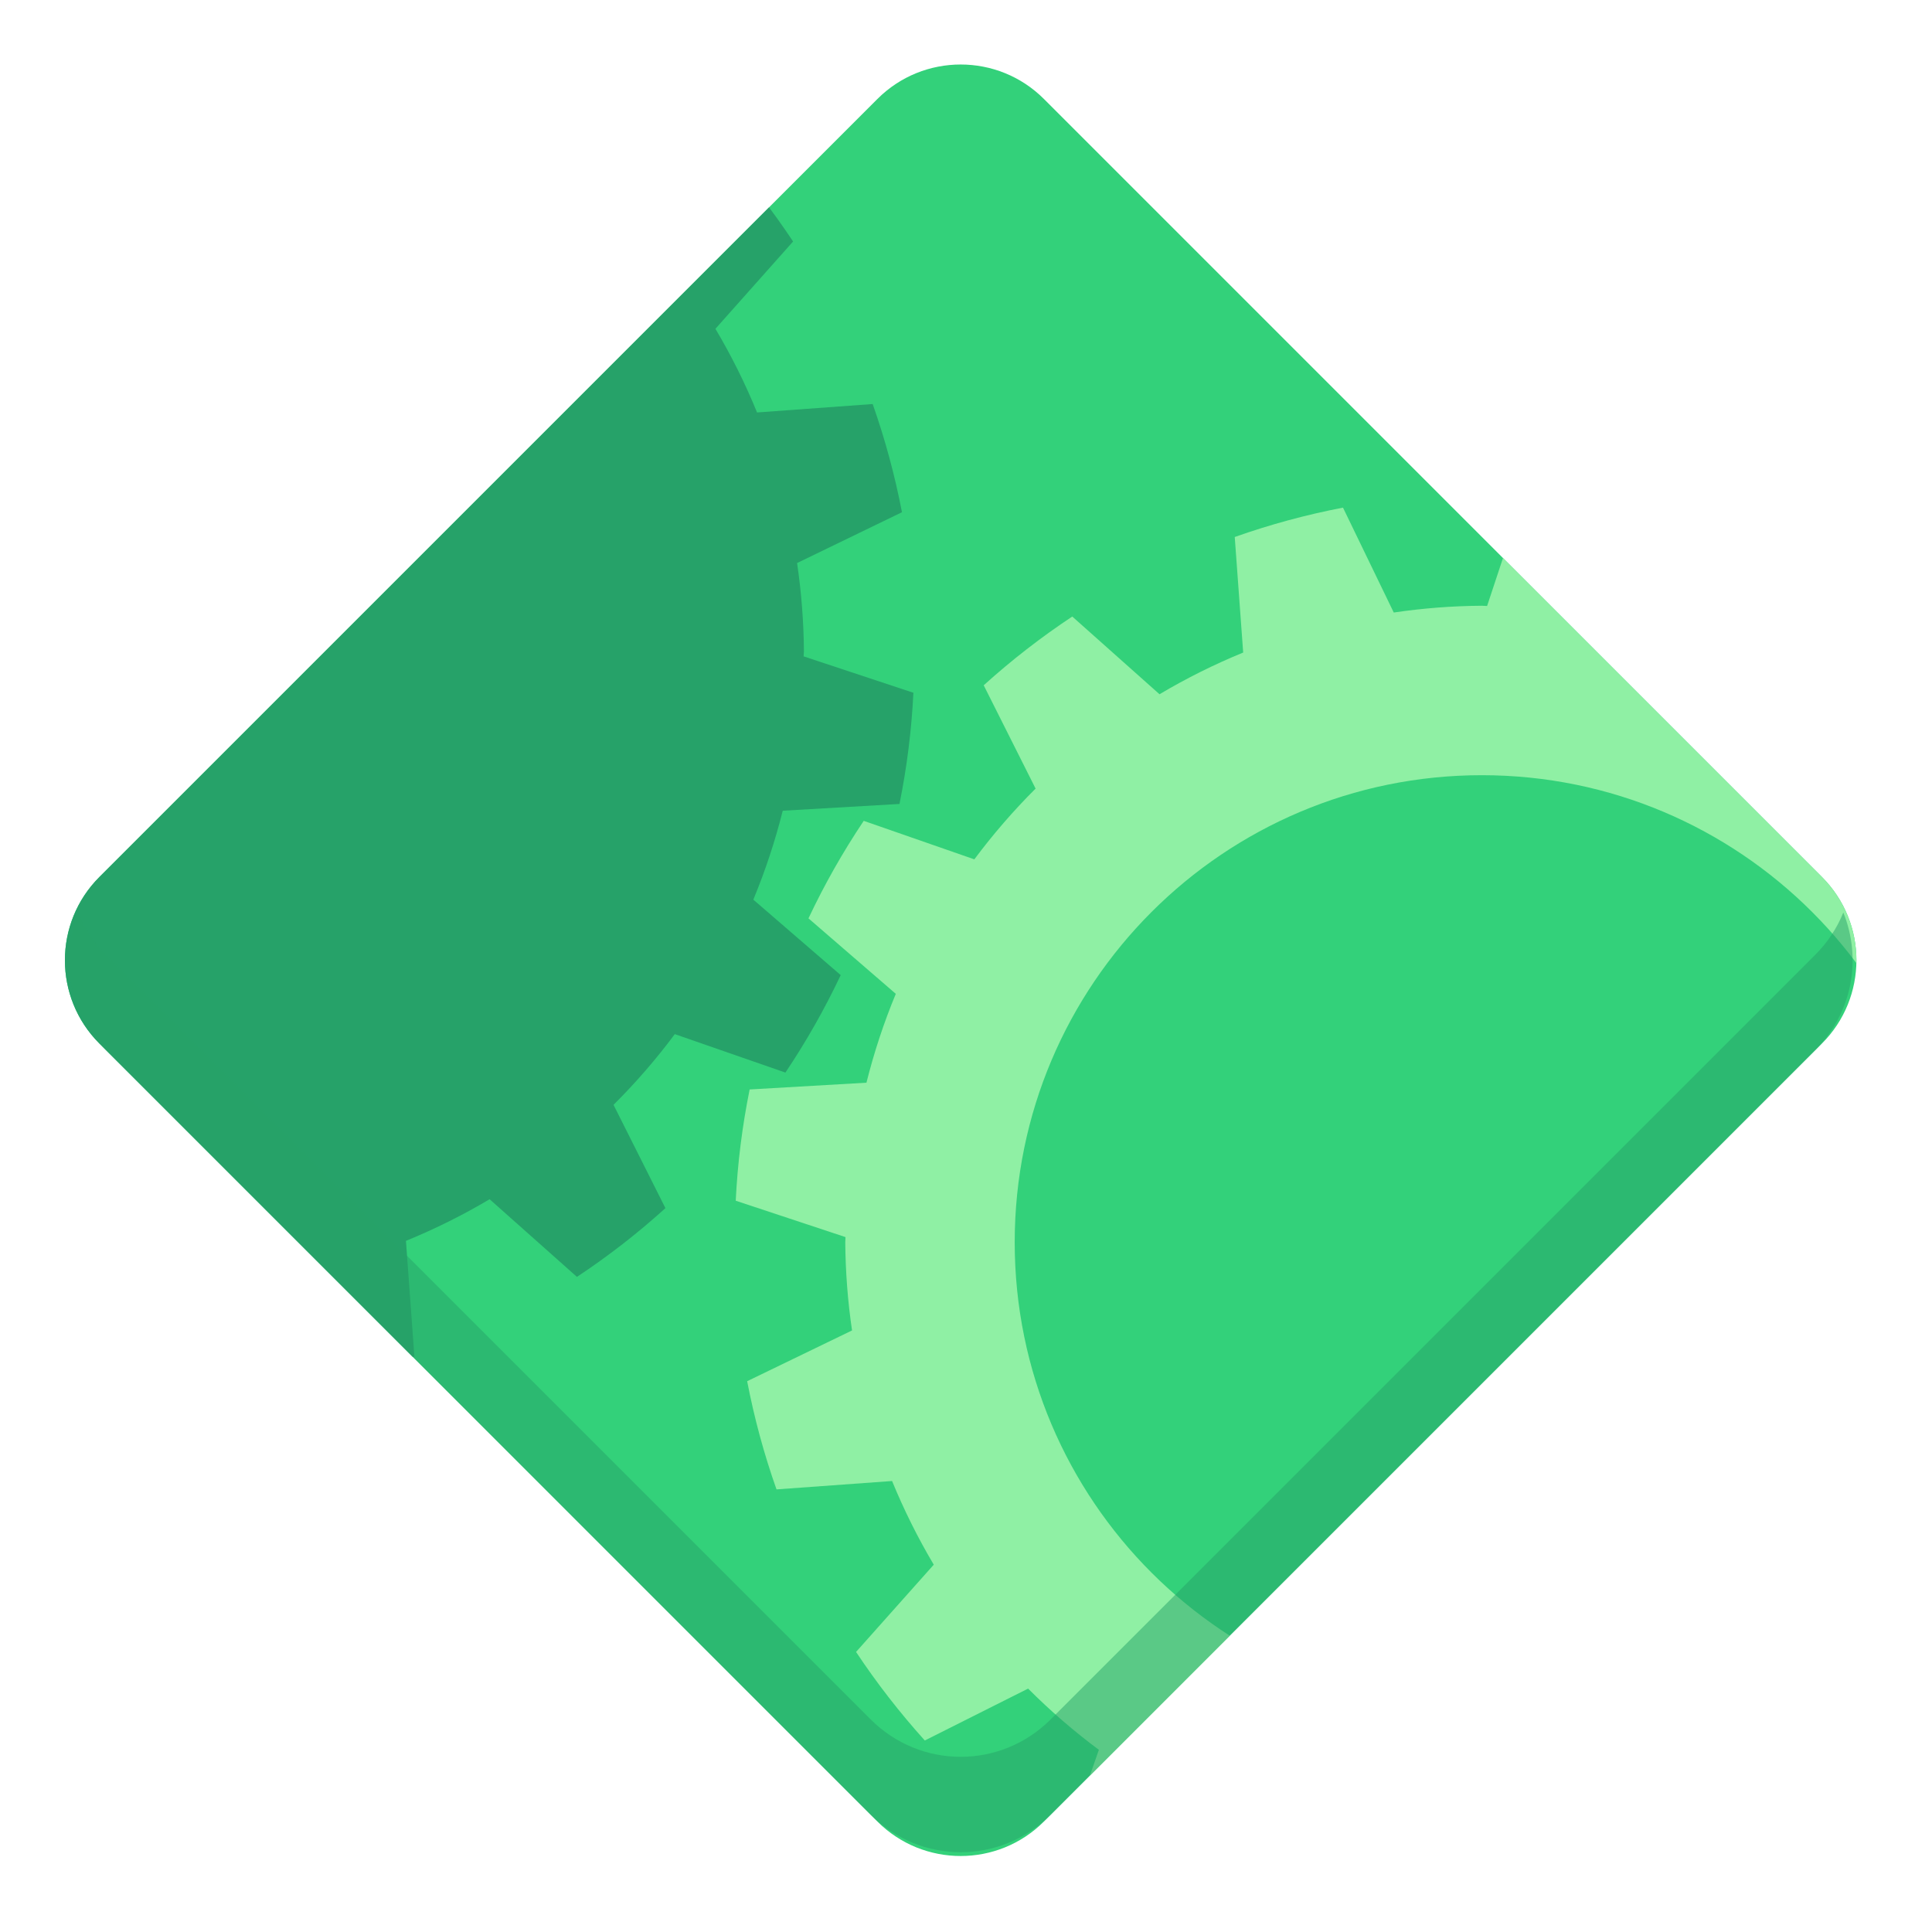
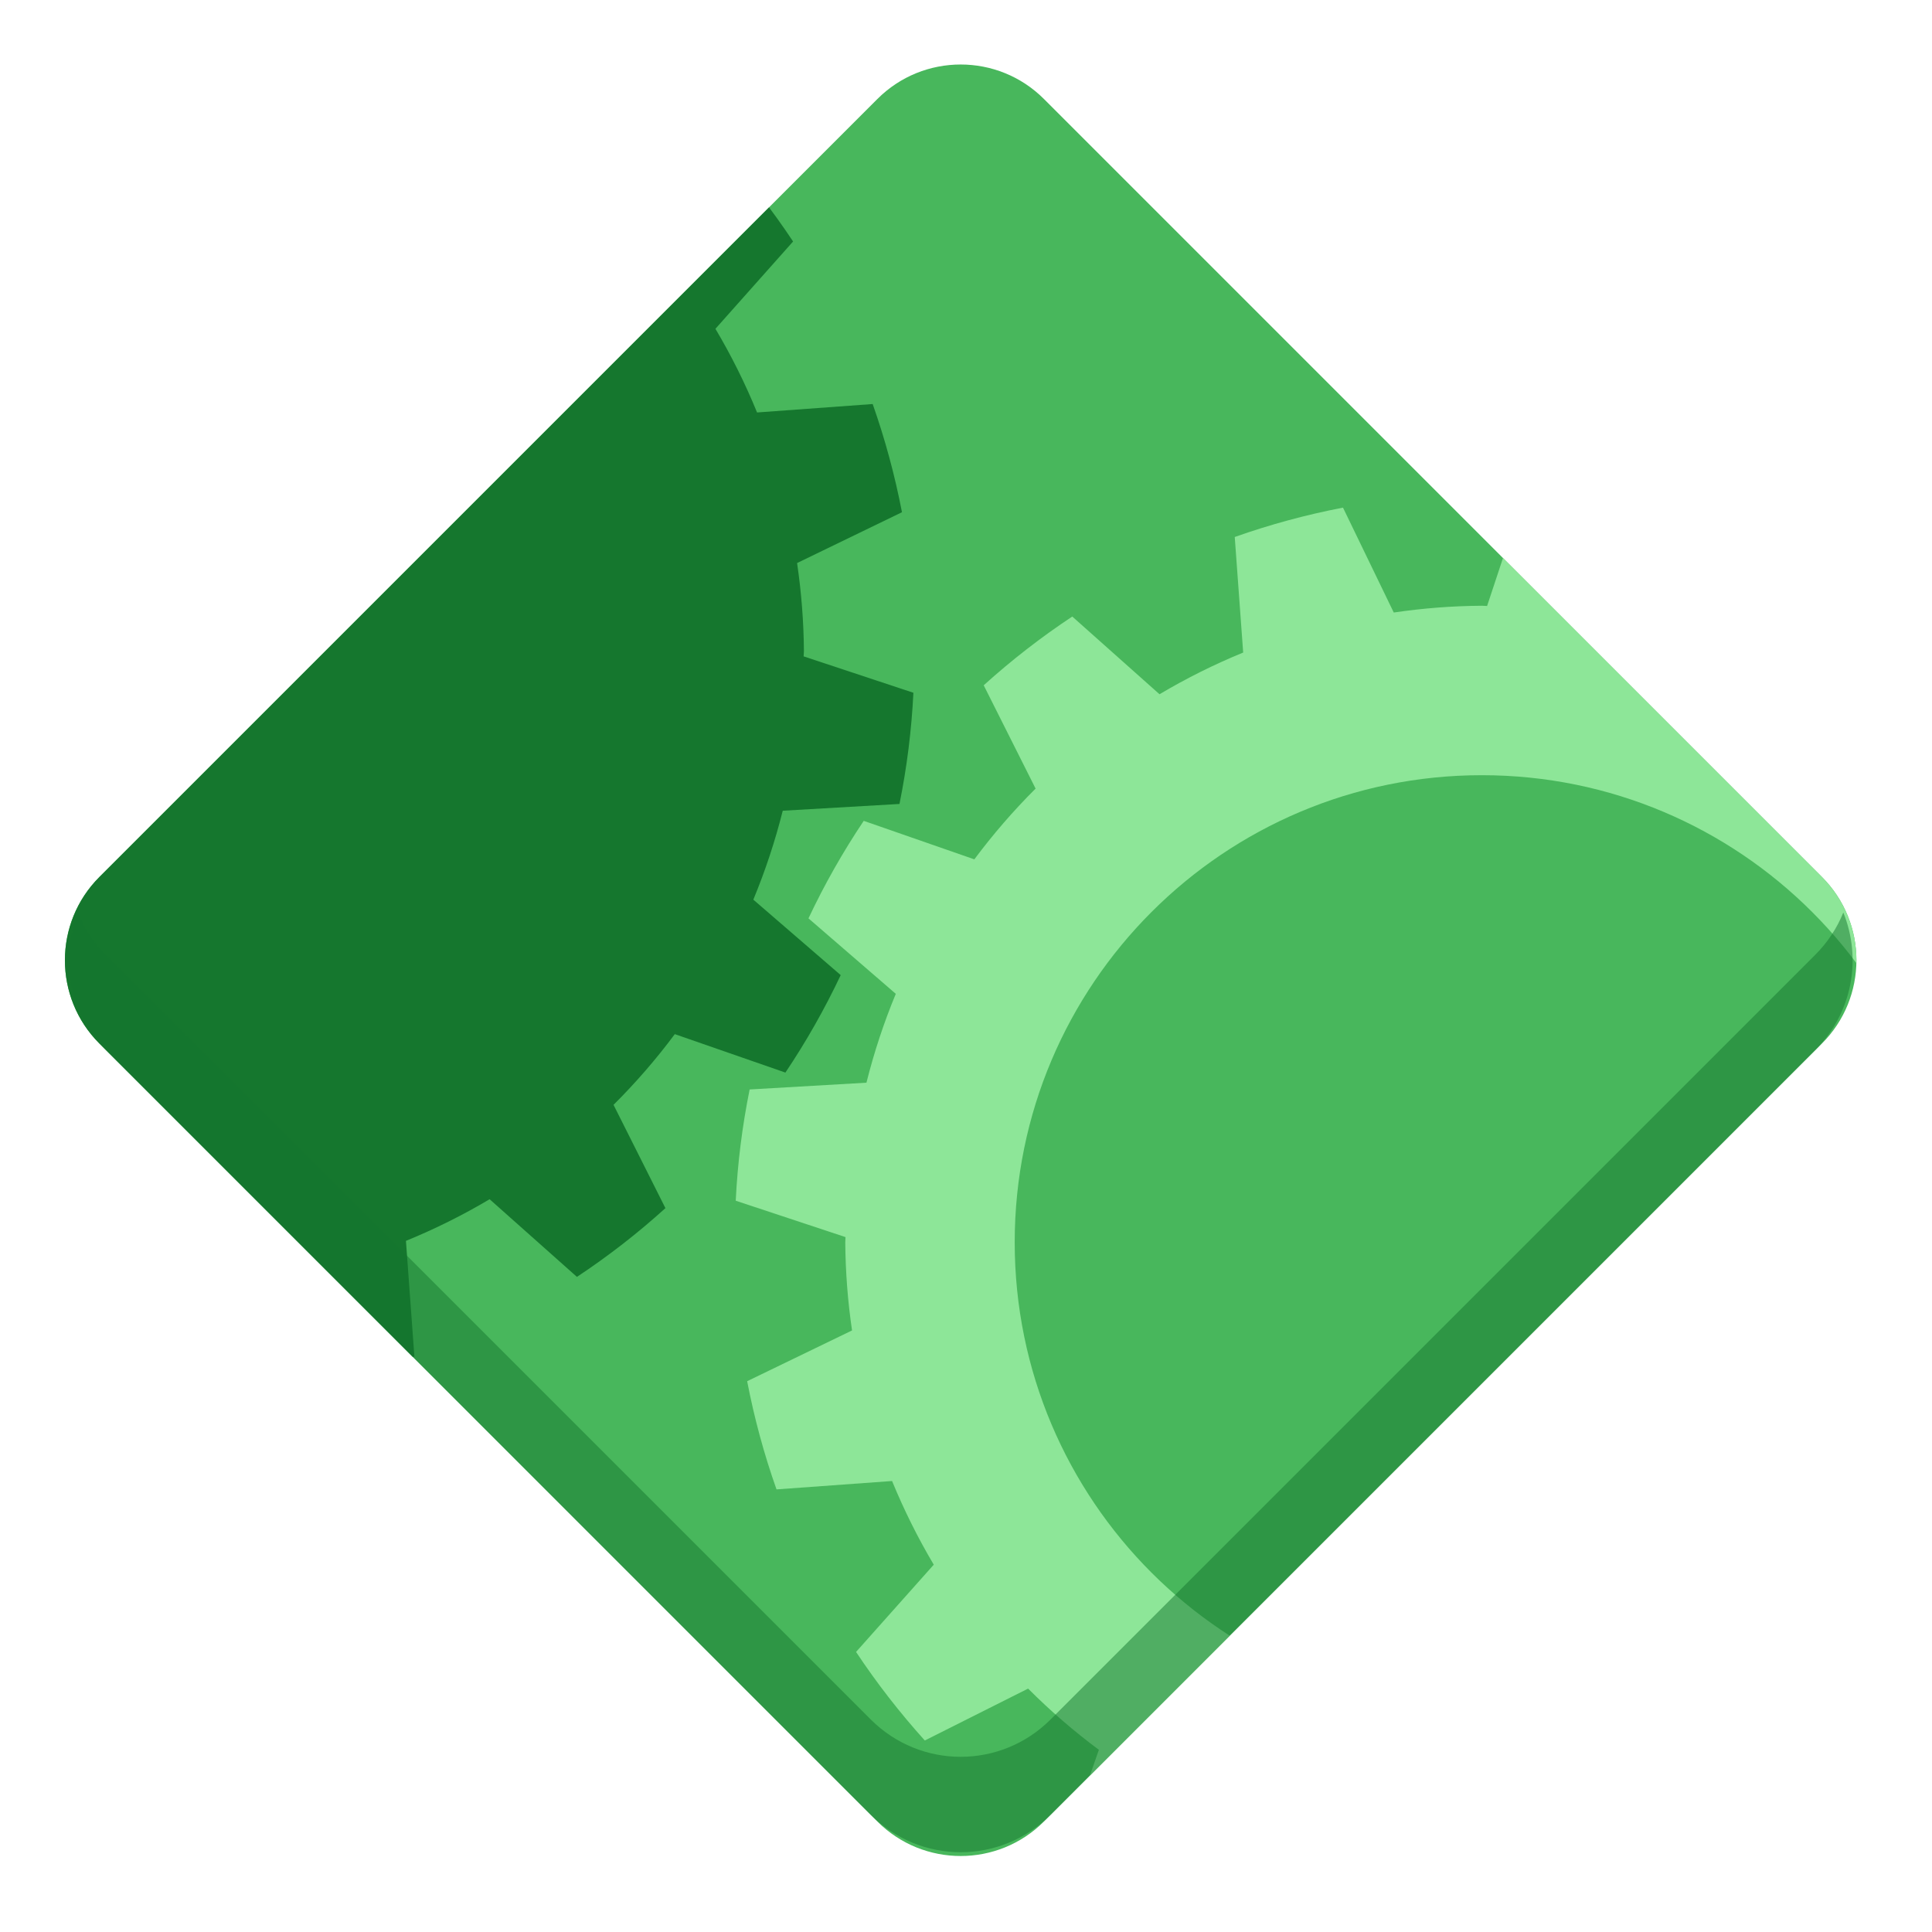
<svg xmlns="http://www.w3.org/2000/svg" height="128px" viewBox="0 0 128 128" width="128px" version="1.1" id="svg1456">
  <defs id="defs1460" />
  <clipPath id="a">
    <path d="m 4 4 h 119 v 119 h -119 z m 0 0" id="path1418" />
  </clipPath>
  <clipPath id="b">
    <path d="m 69.164 6.559 l 51.543 51.543 c 3.047 3.047 3.047 7.988 0 11.035 l -51.543 51.543 c -3.047 3.047 -7.988 3.047 -11.035 0 l -51.543 -51.543 c -3.047 -3.047 -3.047 -7.988 0 -11.035 l 51.543 -51.543 c 3.047 -3.047 7.988 -3.047 11.035 0 z m 0 0" id="path1421" />
  </clipPath>
  <clipPath id="c">
    <path d="m 48 32 h 75 v 91 h -75 z m 0 0" id="path1424" />
  </clipPath>
  <clipPath id="d">
    <path d="m 69.164 6.559 l 51.543 51.543 c 3.047 3.047 3.047 7.988 0 11.035 l -51.543 51.543 c -3.047 3.047 -7.988 3.047 -11.035 0 l -51.543 -51.543 c -3.047 -3.047 -3.047 -7.988 0 -11.035 l 51.543 -51.543 c 3.047 -3.047 7.988 -3.047 11.035 0 z m 0 0" id="path1427" />
  </clipPath>
  <clipPath id="e">
    <path d="m 4 4 h 57 v 89 h -57 z m 0 0" id="path1430" />
  </clipPath>
  <clipPath id="f">
    <path d="m 69.164 6.559 l 51.543 51.543 c 3.047 3.047 3.047 7.988 0 11.035 l -51.543 51.543 c -3.047 3.047 -7.988 3.047 -11.035 0 l -51.543 -51.543 c -3.047 -3.047 -3.047 -7.988 0 -11.035 l 51.543 -51.543 c 3.047 -3.047 7.988 -3.047 11.035 0 z m 0 0" id="path1433" />
  </clipPath>
  <g clip-path="url(#a)" id="g1440">
    <g clip-path="url(#b)" id="g1438">
-       <path d="m 65.137 2.531 l 59.598 59.598 c 0.824 0.824 0.824 2.156 0 2.98 l -59.598 59.598 c -0.824 0.824 -2.156 0.824 -2.98 0 l -59.598 -59.598 c -0.824 -0.824 -0.824 -2.156 0 -2.98 l 59.598 -59.598 c 0.824 -0.824 2.156 -0.824 2.98 0 z m 0 0" fill="#3584e4" id="path1436" style="fill:#33d17a;fill-opacity:1" />
+       <path d="m 65.137 2.531 l 59.598 59.598 c 0.824 0.824 0.824 2.156 0 2.98 l -59.598 59.598 c -0.824 0.824 -2.156 0.824 -2.98 0 l -59.598 -59.598 c -0.824 -0.824 -0.824 -2.156 0 -2.98 l 59.598 -59.598 c 0.824 -0.824 2.156 -0.824 2.98 0 z m 0 0" fill="#3584e4" id="path1436" style="fill:#48b75c;fill-opacity:1" />
    </g>
  </g>
  <g clip-path="url(#c)" id="g1446">
    <g clip-path="url(#d)" id="g1444">
-       <path d="m 100.934 32.875 l -2.41 7.273 c -0.117 -0.008 -0.23 -0.012 -0.348 -0.016 c -1.953 0.012 -3.902 0.164 -5.836 0.449 l -3.363 -6.949 c -2.438 0.469 -4.832 1.117 -7.172 1.945 l 0.559 7.656 c -1.91 0.781 -3.766 1.707 -5.543 2.762 l -5.781 -5.148 c -2.066 1.371 -4.027 2.891 -5.867 4.555 l 3.438 6.844 c -1.465 1.461 -2.82 3.027 -4.059 4.688 l -7.328 -2.551 c -1.379 2.059 -2.605 4.219 -3.66 6.461 l 5.785 5 c -0.793 1.91 -1.441 3.879 -1.945 5.887 l -7.738 0.449 c -0.492 2.43 -0.801 4.895 -0.922 7.371 l 7.273 2.41 c -0.004 0.113 -0.012 0.23 -0.016 0.348 c 0.016 1.953 0.164 3.902 0.449 5.836 l -6.949 3.363 c 0.469 2.434 1.117 4.832 1.945 7.168 l 7.656 -0.555 c 0.785 1.91 1.707 3.766 2.762 5.543 l -5.148 5.781 c 1.371 2.066 2.895 4.027 4.555 5.867 l 6.844 -3.438 c 1.461 1.465 3.027 2.82 4.688 4.055 l -2.547 7.332 c 2.055 1.379 4.215 2.602 6.457 3.66 l 5 -5.785 c 1.914 0.793 3.879 1.441 5.887 1.945 l 0.453 7.738 c 2.43 0.488 4.891 0.797 7.367 0.922 l 2.41 -7.273 c 0.117 0.004 0.23 0.012 0.348 0.016 c 1.953 -0.016 3.902 -0.164 5.836 -0.449 l 3.363 6.949 c 2.434 -0.469 4.832 -1.117 7.168 -1.945 l -0.555 -7.656 c 1.91 -0.785 3.766 -1.707 5.543 -2.762 l 5.781 5.145 c 2.066 -1.367 4.027 -2.891 5.867 -4.551 l -3.438 -6.848 c 1.465 -1.457 2.82 -3.023 4.055 -4.684 l 7.332 2.547 c 1.379 -2.059 2.602 -4.215 3.66 -6.457 l -5.785 -5 c 0.793 -1.914 1.441 -3.879 1.945 -5.887 l 7.738 -0.453 c 0.492 -2.43 0.797 -4.891 0.922 -7.367 l -7.273 -2.41 c 0.004 -0.117 0.012 -0.23 0.016 -0.348 c -0.016 -1.953 -0.164 -3.902 -0.449 -5.836 l 6.949 -3.363 c -0.469 -2.438 -1.117 -4.832 -1.945 -7.172 l -7.656 0.559 c -0.785 -1.914 -1.707 -3.766 -2.762 -5.543 l 5.145 -5.781 c -1.367 -2.066 -2.891 -4.027 -4.551 -5.867 l -6.848 3.438 c -1.457 -1.465 -3.023 -2.82 -4.684 -4.059 l 2.547 -7.328 c -2.059 -1.379 -4.215 -2.605 -6.457 -3.66 l -5 5.785 c -1.914 -0.793 -3.879 -1.441 -5.887 -1.945 l -0.453 -7.738 c -2.43 -0.492 -4.891 -0.801 -7.367 -0.922 z m -2.758 18.484 c 17.094 0 30.949 13.855 30.949 30.949 s -13.855 30.949 -30.949 30.949 s -30.949 -13.855 -30.949 -30.949 s 13.855 -30.949 30.949 -30.949 z m 0 0" fill="#98c1f1" id="path1442" style="fill:#8ff0a4;fill-opacity:1" />
+       <path d="m 100.934 32.875 l -2.41 7.273 c -0.117 -0.008 -0.23 -0.012 -0.348 -0.016 c -1.953 0.012 -3.902 0.164 -5.836 0.449 l -3.363 -6.949 c -2.438 0.469 -4.832 1.117 -7.172 1.945 l 0.559 7.656 c -1.91 0.781 -3.766 1.707 -5.543 2.762 l -5.781 -5.148 c -2.066 1.371 -4.027 2.891 -5.867 4.555 l 3.438 6.844 c -1.465 1.461 -2.82 3.027 -4.059 4.688 l -7.328 -2.551 c -1.379 2.059 -2.605 4.219 -3.66 6.461 l 5.785 5 c -0.793 1.91 -1.441 3.879 -1.945 5.887 l -7.738 0.449 c -0.492 2.43 -0.801 4.895 -0.922 7.371 l 7.273 2.41 c -0.004 0.113 -0.012 0.23 -0.016 0.348 c 0.016 1.953 0.164 3.902 0.449 5.836 l -6.949 3.363 c 0.469 2.434 1.117 4.832 1.945 7.168 l 7.656 -0.555 c 0.785 1.91 1.707 3.766 2.762 5.543 l -5.148 5.781 c 1.371 2.066 2.895 4.027 4.555 5.867 l 6.844 -3.438 c 1.461 1.465 3.027 2.82 4.688 4.055 l -2.547 7.332 c 2.055 1.379 4.215 2.602 6.457 3.66 l 5 -5.785 c 1.914 0.793 3.879 1.441 5.887 1.945 l 0.453 7.738 c 2.43 0.488 4.891 0.797 7.367 0.922 l 2.41 -7.273 c 0.117 0.004 0.23 0.012 0.348 0.016 c 1.953 -0.016 3.902 -0.164 5.836 -0.449 l 3.363 6.949 c 2.434 -0.469 4.832 -1.117 7.168 -1.945 l -0.555 -7.656 c 1.91 -0.785 3.766 -1.707 5.543 -2.762 l 5.781 5.145 c 2.066 -1.367 4.027 -2.891 5.867 -4.551 l -3.438 -6.848 c 1.465 -1.457 2.82 -3.023 4.055 -4.684 l 7.332 2.547 c 1.379 -2.059 2.602 -4.215 3.66 -6.457 l -5.785 -5 c 0.793 -1.914 1.441 -3.879 1.945 -5.887 l 7.738 -0.453 c 0.492 -2.43 0.797 -4.891 0.922 -7.367 l -7.273 -2.41 c 0.004 -0.117 0.012 -0.23 0.016 -0.348 c -0.016 -1.953 -0.164 -3.902 -0.449 -5.836 l 6.949 -3.363 c -0.469 -2.438 -1.117 -4.832 -1.945 -7.172 l -7.656 0.559 c -0.785 -1.914 -1.707 -3.766 -2.762 -5.543 l 5.145 -5.781 c -1.367 -2.066 -2.891 -4.027 -4.551 -5.867 l -6.848 3.438 c -1.457 -1.465 -3.023 -2.82 -4.684 -4.059 l 2.547 -7.328 c -2.059 -1.379 -4.215 -2.605 -6.457 -3.66 l -5 5.785 c -1.914 -0.793 -3.879 -1.441 -5.887 -1.945 l -0.453 -7.738 c -2.43 -0.492 -4.891 -0.801 -7.367 -0.922 z m -2.758 18.484 c 17.094 0 30.949 13.855 30.949 30.949 s -13.855 30.949 -30.949 30.949 s -30.949 -13.855 -30.949 -30.949 s 13.855 -30.949 30.949 -30.949 z m 0 0" fill="#98c1f1" id="path1442" style="fill:#8de698;fill-opacity:1" />
    </g>
  </g>
  <g clip-path="url(#e)" id="g1452">
    <g clip-path="url(#f)" id="g1450">
-       <path d="m 13.844 -6.293 l -2.414 7.273 c -0.113 -0.008 -0.23 -0.012 -0.348 -0.02 c -1.953 0.016 -3.902 0.168 -5.832 0.453 l -3.367 -6.949 c -2.434 0.469 -4.832 1.117 -7.168 1.945 l 0.559 7.656 c -1.914 0.781 -3.766 1.703 -5.543 2.758 l -5.785 -5.145 c -2.066 1.371 -4.027 2.891 -5.867 4.555 l 3.438 6.844 c -1.465 1.461 -2.82 3.027 -4.055 4.684 l -7.328 -2.547 c -1.383 2.059 -2.605 4.219 -3.664 6.461 l 5.789 5 c -0.793 1.91 -1.445 3.879 -1.949 5.887 l -7.738 0.449 c -0.488 2.43 -0.797 4.895 -0.918 7.367 l 7.273 2.414 c -0.008 0.113 -0.012 0.23 -0.02 0.348 c 0.016 1.953 0.168 3.902 0.453 5.832 l -6.949 3.367 c 0.465 2.434 1.117 4.832 1.941 7.168 l 7.66 -0.559 c 0.781 1.914 1.703 3.766 2.758 5.543 l -5.145 5.785 c 1.367 2.066 2.891 4.027 4.555 5.867 l 6.844 -3.438 c 1.461 1.465 3.027 2.82 4.684 4.055 l -2.547 7.328 c 2.059 1.383 4.219 2.605 6.457 3.664 l 5.004 -5.785 c 1.91 0.789 3.879 1.441 5.887 1.945 l 0.449 7.738 c 2.43 0.488 4.891 0.797 7.367 0.918 l 2.41 -7.273 c 0.117 0.008 0.234 0.016 0.348 0.02 c 1.953 -0.016 3.902 -0.168 5.836 -0.453 l 3.367 6.949 c 2.434 -0.465 4.828 -1.117 7.168 -1.941 l -0.559 -7.66 c 1.914 -0.781 3.766 -1.703 5.543 -2.758 l 5.785 5.145 c 2.066 -1.367 4.027 -2.891 5.863 -4.555 l -3.438 -6.844 c 1.469 -1.461 2.824 -3.023 4.059 -4.684 l 7.328 2.547 c 1.383 -2.059 2.605 -4.219 3.664 -6.457 l -5.789 -5 c 0.793 -1.914 1.445 -3.883 1.949 -5.891 l 7.734 -0.449 c 0.492 -2.43 0.801 -4.891 0.922 -7.367 l -7.273 -2.41 c 0.008 -0.117 0.012 -0.234 0.02 -0.348 c -0.016 -1.953 -0.168 -3.902 -0.453 -5.836 l 6.949 -3.367 c -0.469 -2.434 -1.117 -4.828 -1.941 -7.168 l -7.66 0.559 c -0.781 -1.914 -1.703 -3.766 -2.758 -5.543 l 5.145 -5.785 c -1.371 -2.066 -2.891 -4.027 -4.555 -5.863 l -6.844 3.438 c -1.461 -1.465 -3.027 -2.824 -4.684 -4.059 l 2.547 -7.328 c -2.059 -1.379 -4.219 -2.605 -6.461 -3.664 l -5 5.789 c -1.91 -0.793 -3.879 -1.445 -5.887 -1.949 l -0.449 -7.734 c -2.43 -0.492 -4.895 -0.801 -7.367 -0.922 z m 0 0" fill="#1a5fb4" id="path1448" style="fill:#26a269;fill-opacity:1" />
+       <path d="m 13.844 -6.293 l -2.414 7.273 c -0.113 -0.008 -0.23 -0.012 -0.348 -0.02 c -1.953 0.016 -3.902 0.168 -5.832 0.453 l -3.367 -6.949 c -2.434 0.469 -4.832 1.117 -7.168 1.945 l 0.559 7.656 c -1.914 0.781 -3.766 1.703 -5.543 2.758 l -5.785 -5.145 c -2.066 1.371 -4.027 2.891 -5.867 4.555 l 3.438 6.844 c -1.465 1.461 -2.82 3.027 -4.055 4.684 l -7.328 -2.547 c -1.383 2.059 -2.605 4.219 -3.664 6.461 l 5.789 5 c -0.793 1.91 -1.445 3.879 -1.949 5.887 l -7.738 0.449 c -0.488 2.43 -0.797 4.895 -0.918 7.367 l 7.273 2.414 c -0.008 0.113 -0.012 0.23 -0.02 0.348 c 0.016 1.953 0.168 3.902 0.453 5.832 l -6.949 3.367 c 0.465 2.434 1.117 4.832 1.941 7.168 l 7.66 -0.559 c 0.781 1.914 1.703 3.766 2.758 5.543 l -5.145 5.785 c 1.367 2.066 2.891 4.027 4.555 5.867 l 6.844 -3.438 c 1.461 1.465 3.027 2.82 4.684 4.055 l -2.547 7.328 c 2.059 1.383 4.219 2.605 6.457 3.664 l 5.004 -5.785 c 1.91 0.789 3.879 1.441 5.887 1.945 l 0.449 7.738 c 2.43 0.488 4.891 0.797 7.367 0.918 l 2.41 -7.273 c 0.117 0.008 0.234 0.016 0.348 0.02 c 1.953 -0.016 3.902 -0.168 5.836 -0.453 l 3.367 6.949 c 2.434 -0.465 4.828 -1.117 7.168 -1.941 l -0.559 -7.66 c 1.914 -0.781 3.766 -1.703 5.543 -2.758 l 5.785 5.145 c 2.066 -1.367 4.027 -2.891 5.863 -4.555 l -3.438 -6.844 c 1.469 -1.461 2.824 -3.023 4.059 -4.684 l 7.328 2.547 c 1.383 -2.059 2.605 -4.219 3.664 -6.457 l -5.789 -5 c 0.793 -1.914 1.445 -3.883 1.949 -5.891 l 7.734 -0.449 c 0.492 -2.43 0.801 -4.891 0.922 -7.367 l -7.273 -2.41 c 0.008 -0.117 0.012 -0.234 0.02 -0.348 c -0.016 -1.953 -0.168 -3.902 -0.453 -5.836 l 6.949 -3.367 c -0.469 -2.434 -1.117 -4.828 -1.941 -7.168 l -7.66 0.559 c -0.781 -1.914 -1.703 -3.766 -2.758 -5.543 l 5.145 -5.785 c -1.371 -2.066 -2.891 -4.027 -4.555 -5.863 l -6.844 3.438 c -1.461 -1.465 -3.027 -2.824 -4.684 -4.059 l 2.547 -7.328 c -2.059 -1.379 -4.219 -2.605 -6.461 -3.664 l -5 5.789 c -1.91 -0.793 -3.879 -1.445 -5.887 -1.949 l -0.449 -7.734 c -2.43 -0.492 -4.895 -0.801 -7.367 -0.922 z m 0 0" fill="#1a5fb4" id="path1448" style="fill:#15772e;fill-opacity:1" />
    </g>
  </g>
-   <path d="m 5.168 60.457 c -1.234 3.043 -0.613 6.645 1.859 9.117 l 50.66 50.664 c 3.301 3.301 8.617 3.301 11.918 0 l 50.66 -50.664 c 2.473 -2.473 3.094 -6.074 1.859 -9.117 c -0.41 1.02 -1.031 1.973 -1.859 2.801 l -50.66 50.66 c -3.301 3.301 -8.617 3.301 -11.918 0 l -50.66 -50.66 c -0.828 -0.828 -1.449 -1.781 -1.859 -2.801 z m 0 0" fill="#1a5fb4" fill-opacity="0.502" id="path1454" style="fill:#26a269;fill-opacity:0.502" />
+   <path d="m 5.168 60.457 c -1.234 3.043 -0.613 6.645 1.859 9.117 l 50.66 50.664 c 3.301 3.301 8.617 3.301 11.918 0 l 50.66 -50.664 c 2.473 -2.473 3.094 -6.074 1.859 -9.117 c -0.41 1.02 -1.031 1.973 -1.859 2.801 l -50.66 50.66 c -3.301 3.301 -8.617 3.301 -11.918 0 l -50.66 -50.66 c -0.828 -0.828 -1.449 -1.781 -1.859 -2.801 z m 0 0" fill="#1a5fb4" fill-opacity="0.502" id="path1454" style="fill:#15772e;fill-opacity:0.502" />
</svg>
